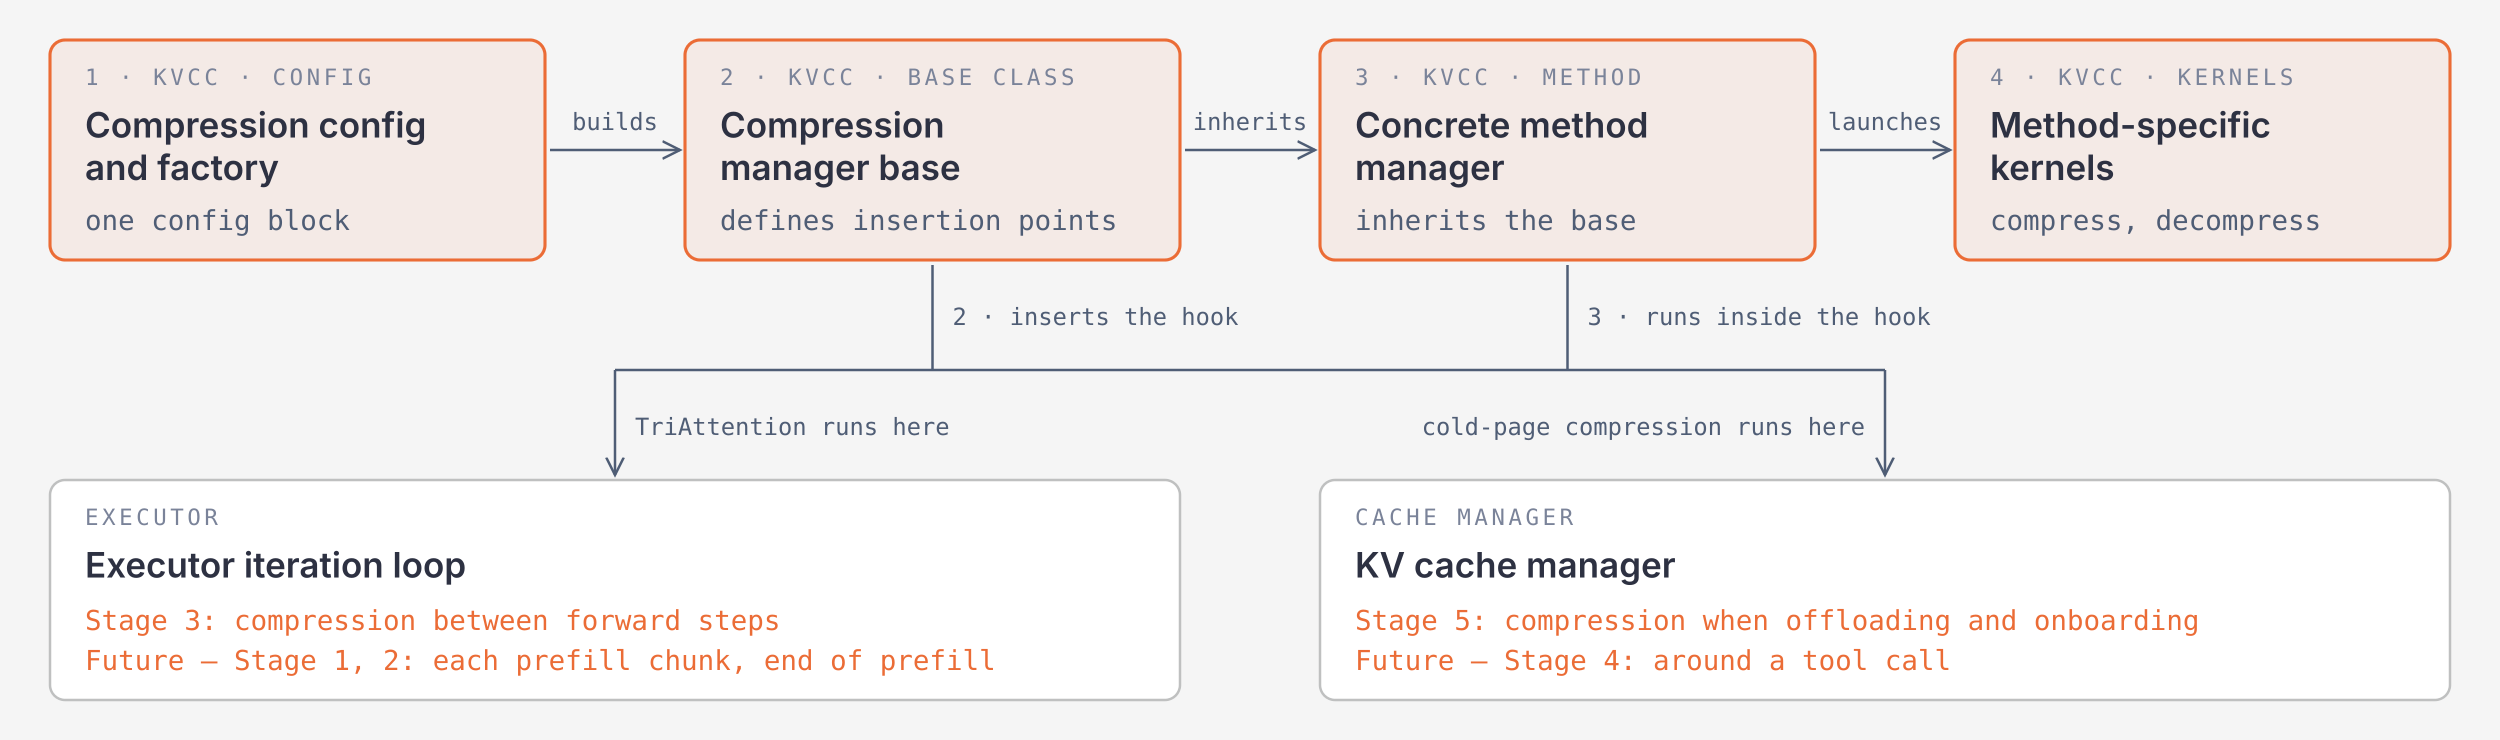
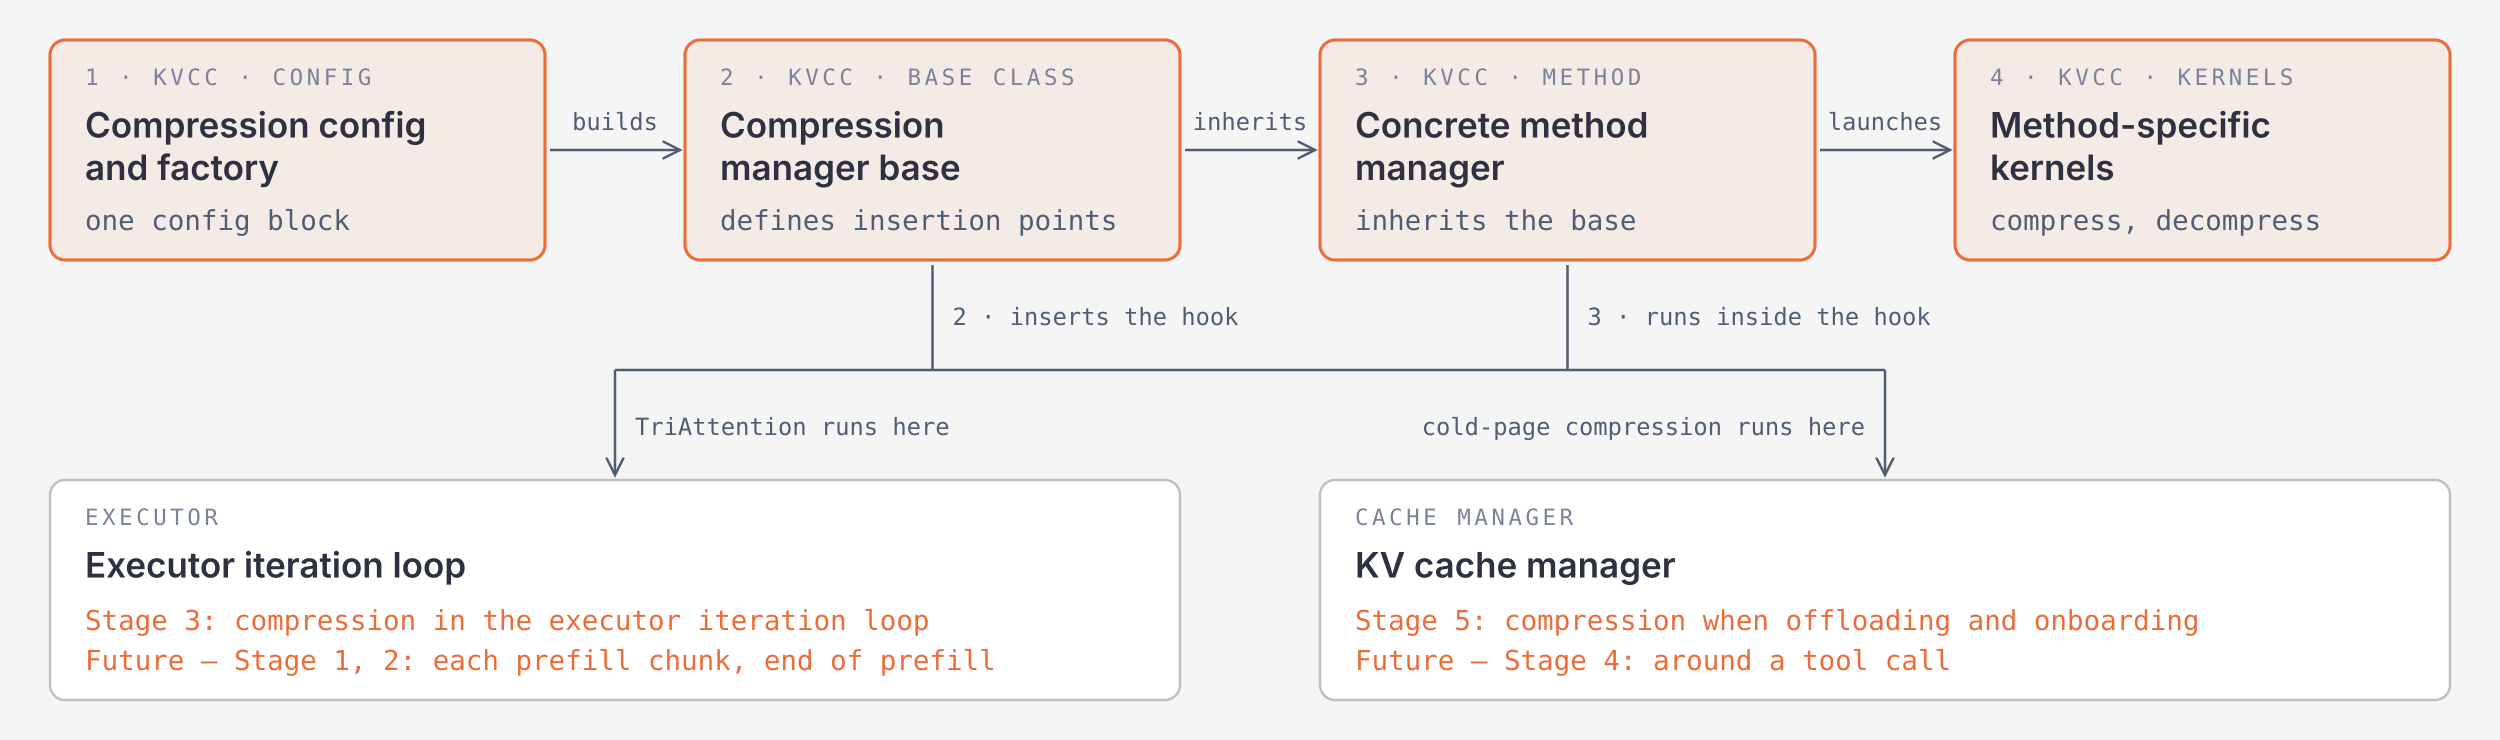
<svg xmlns="http://www.w3.org/2000/svg" viewBox="0 0 1000 296" width="1000" height="296">
  <defs>
    <marker id="ah" markerWidth="8" markerHeight="8" refX="7" refY="4" orient="auto" markerUnits="userSpaceOnUse">
      <path d="M0,0.5 L7,4 L0,7.5" fill="none" stroke="#4f5d75" stroke-width="1" />
    </marker>
  </defs>
  <rect width="1000" height="296" fill="#f5f5f5" />
  <rect x="20" y="16" width="198" height="88" rx="6" fill="rgba(235,108,54,0.08)" stroke="#eb6c36" stroke-width="1.25" />
  <text x="34" y="34" font-family="'Geist Mono','SFMono-Regular',Menlo,Consolas,monospace" font-size="9" font-weight="500" letter-spacing="1.4" fill="#7a8399" text-anchor="start">1 · KVCC · CONFIG</text>
  <text x="34" y="55" font-family="'Geist','Inter',system-ui,-apple-system,'Segoe UI',sans-serif" font-size="14" font-weight="600" fill="#2d3142" text-anchor="start">Compression config</text>
  <text x="34" y="72" font-family="'Geist','Inter',system-ui,-apple-system,'Segoe UI',sans-serif" font-size="14" font-weight="600" fill="#2d3142" text-anchor="start">and factory</text>
  <text x="34" y="92" font-family="'Geist Mono','SFMono-Regular',Menlo,Consolas,monospace" font-size="11" font-weight="500" fill="#4f5d75" text-anchor="start">one config block</text>
  <path d="M220,60.0 L272,60.0" fill="none" stroke="#4f5d75" stroke-width="1" marker-end="url(#ah)" />
  <text x="246.0" y="52.0" font-family="'Geist Mono','SFMono-Regular',Menlo,Consolas,monospace" font-size="9.5" fill="#4f5d75" text-anchor="middle">builds</text>
  <rect x="274" y="16" width="198" height="88" rx="6" fill="rgba(235,108,54,0.08)" stroke="#eb6c36" stroke-width="1.25" />
  <text x="288" y="34" font-family="'Geist Mono','SFMono-Regular',Menlo,Consolas,monospace" font-size="9" font-weight="500" letter-spacing="1.4" fill="#7a8399" text-anchor="start">2 · KVCC · BASE CLASS</text>
  <text x="288" y="55" font-family="'Geist','Inter',system-ui,-apple-system,'Segoe UI',sans-serif" font-size="14" font-weight="600" fill="#2d3142" text-anchor="start">Compression</text>
  <text x="288" y="72" font-family="'Geist','Inter',system-ui,-apple-system,'Segoe UI',sans-serif" font-size="14" font-weight="600" fill="#2d3142" text-anchor="start">manager base</text>
  <text x="288" y="92" font-family="'Geist Mono','SFMono-Regular',Menlo,Consolas,monospace" font-size="11" font-weight="500" fill="#4f5d75" text-anchor="start">defines insertion points</text>
  <path d="M474,60.0 L526,60.0" fill="none" stroke="#4f5d75" stroke-width="1" marker-end="url(#ah)" />
  <text x="500.0" y="52.0" font-family="'Geist Mono','SFMono-Regular',Menlo,Consolas,monospace" font-size="9.5" fill="#4f5d75" text-anchor="middle">inherits</text>
  <rect x="528" y="16" width="198" height="88" rx="6" fill="rgba(235,108,54,0.08)" stroke="#eb6c36" stroke-width="1.25" />
  <text x="542" y="34" font-family="'Geist Mono','SFMono-Regular',Menlo,Consolas,monospace" font-size="9" font-weight="500" letter-spacing="1.4" fill="#7a8399" text-anchor="start">3 · KVCC · METHOD</text>
  <text x="542" y="55" font-family="'Geist','Inter',system-ui,-apple-system,'Segoe UI',sans-serif" font-size="14" font-weight="600" fill="#2d3142" text-anchor="start">Concrete method</text>
  <text x="542" y="72" font-family="'Geist','Inter',system-ui,-apple-system,'Segoe UI',sans-serif" font-size="14" font-weight="600" fill="#2d3142" text-anchor="start">manager</text>
  <text x="542" y="92" font-family="'Geist Mono','SFMono-Regular',Menlo,Consolas,monospace" font-size="11" font-weight="500" fill="#4f5d75" text-anchor="start">inherits the base</text>
  <path d="M728,60.0 L780,60.0" fill="none" stroke="#4f5d75" stroke-width="1" marker-end="url(#ah)" />
  <text x="754.0" y="52.0" font-family="'Geist Mono','SFMono-Regular',Menlo,Consolas,monospace" font-size="9.5" fill="#4f5d75" text-anchor="middle">launches</text>
  <rect x="782" y="16" width="198" height="88" rx="6" fill="rgba(235,108,54,0.08)" stroke="#eb6c36" stroke-width="1.25" />
  <text x="796" y="34" font-family="'Geist Mono','SFMono-Regular',Menlo,Consolas,monospace" font-size="9" font-weight="500" letter-spacing="1.4" fill="#7a8399" text-anchor="start">4 · KVCC · KERNELS</text>
  <text x="796" y="55" font-family="'Geist','Inter',system-ui,-apple-system,'Segoe UI',sans-serif" font-size="14" font-weight="600" fill="#2d3142" text-anchor="start">Method-specific</text>
  <text x="796" y="72" font-family="'Geist','Inter',system-ui,-apple-system,'Segoe UI',sans-serif" font-size="14" font-weight="600" fill="#2d3142" text-anchor="start">kernels</text>
  <text x="796" y="92" font-family="'Geist Mono','SFMono-Regular',Menlo,Consolas,monospace" font-size="11" font-weight="500" fill="#4f5d75" text-anchor="start">compress, decompress</text>
  <rect x="20" y="192" width="452" height="88" rx="6" fill="#ffffff" stroke="#bfc0c0" stroke-width="1" />
  <text x="34" y="210" font-family="'Geist Mono','SFMono-Regular',Menlo,Consolas,monospace" font-size="9" font-weight="500" letter-spacing="1.4" fill="#7a8399" text-anchor="start">EXECUTOR</text>
  <text x="34" y="231" font-family="'Geist','Inter',system-ui,-apple-system,'Segoe UI',sans-serif" font-size="14" font-weight="600" fill="#2d3142" text-anchor="start">Executor iteration loop</text>
-   <text x="34" y="252" font-family="'Geist Mono','SFMono-Regular',Menlo,Consolas,monospace" font-size="11" font-weight="500" fill="#eb6c36" text-anchor="start">Stage 3: compression between forward steps</text>
+   <text x="34" y="252" font-family="'Geist Mono','SFMono-Regular',Menlo,Consolas,monospace" font-size="11" font-weight="500" fill="#eb6c36" text-anchor="start">Stage 3: compression in the executor iteration loop</text>
  <text x="34" y="268" font-family="'Geist Mono','SFMono-Regular',Menlo,Consolas,monospace" font-size="11" font-weight="500" fill="#eb6c36" text-anchor="start">Future – Stage 1, 2: each prefill chunk, end of prefill</text>
  <rect x="528" y="192" width="452" height="88" rx="6" fill="#ffffff" stroke="#bfc0c0" stroke-width="1" />
  <text x="542" y="210" font-family="'Geist Mono','SFMono-Regular',Menlo,Consolas,monospace" font-size="9" font-weight="500" letter-spacing="1.4" fill="#7a8399" text-anchor="start">CACHE MANAGER</text>
  <text x="542" y="231" font-family="'Geist','Inter',system-ui,-apple-system,'Segoe UI',sans-serif" font-size="14" font-weight="600" fill="#2d3142" text-anchor="start">KV cache manager</text>
  <text x="542" y="252" font-family="'Geist Mono','SFMono-Regular',Menlo,Consolas,monospace" font-size="11" font-weight="500" fill="#eb6c36" text-anchor="start">Stage 5: compression when offloading and onboarding</text>
  <text x="542" y="268" font-family="'Geist Mono','SFMono-Regular',Menlo,Consolas,monospace" font-size="11" font-weight="500" fill="#eb6c36" text-anchor="start">Future – Stage 4: around a tool call</text>
  <path d="M246.0,148 L754.0,148" fill="none" stroke="#4f5d75" stroke-width="1" />
  <path d="M373.0,106 L373.0,148" fill="none" stroke="#4f5d75" stroke-width="1" />
  <text x="381.0" y="130.0" font-family="'Geist Mono','SFMono-Regular',Menlo,Consolas,monospace" font-size="9.5" fill="#4f5d75" text-anchor="start">2 · inserts the hook</text>
  <path d="M627.0,106 L627.0,148" fill="none" stroke="#4f5d75" stroke-width="1" />
  <text x="635.0" y="130.0" font-family="'Geist Mono','SFMono-Regular',Menlo,Consolas,monospace" font-size="9.5" fill="#4f5d75" text-anchor="start">3 · runs inside the hook</text>
  <path d="M246.0,148 L246.0,190" fill="none" stroke="#4f5d75" stroke-width="1" marker-end="url(#ah)" />
  <text x="254.0" y="174.0" font-family="'Geist Mono','SFMono-Regular',Menlo,Consolas,monospace" font-size="9.5" fill="#4f5d75" text-anchor="start">TriAttention runs here</text>
  <path d="M754.0,148 L754.0,190" fill="none" stroke="#4f5d75" stroke-width="1" marker-end="url(#ah)" />
  <text x="746.0" y="174.0" font-family="'Geist Mono','SFMono-Regular',Menlo,Consolas,monospace" font-size="9.5" fill="#4f5d75" text-anchor="end">cold-page compression runs here</text>
</svg>
